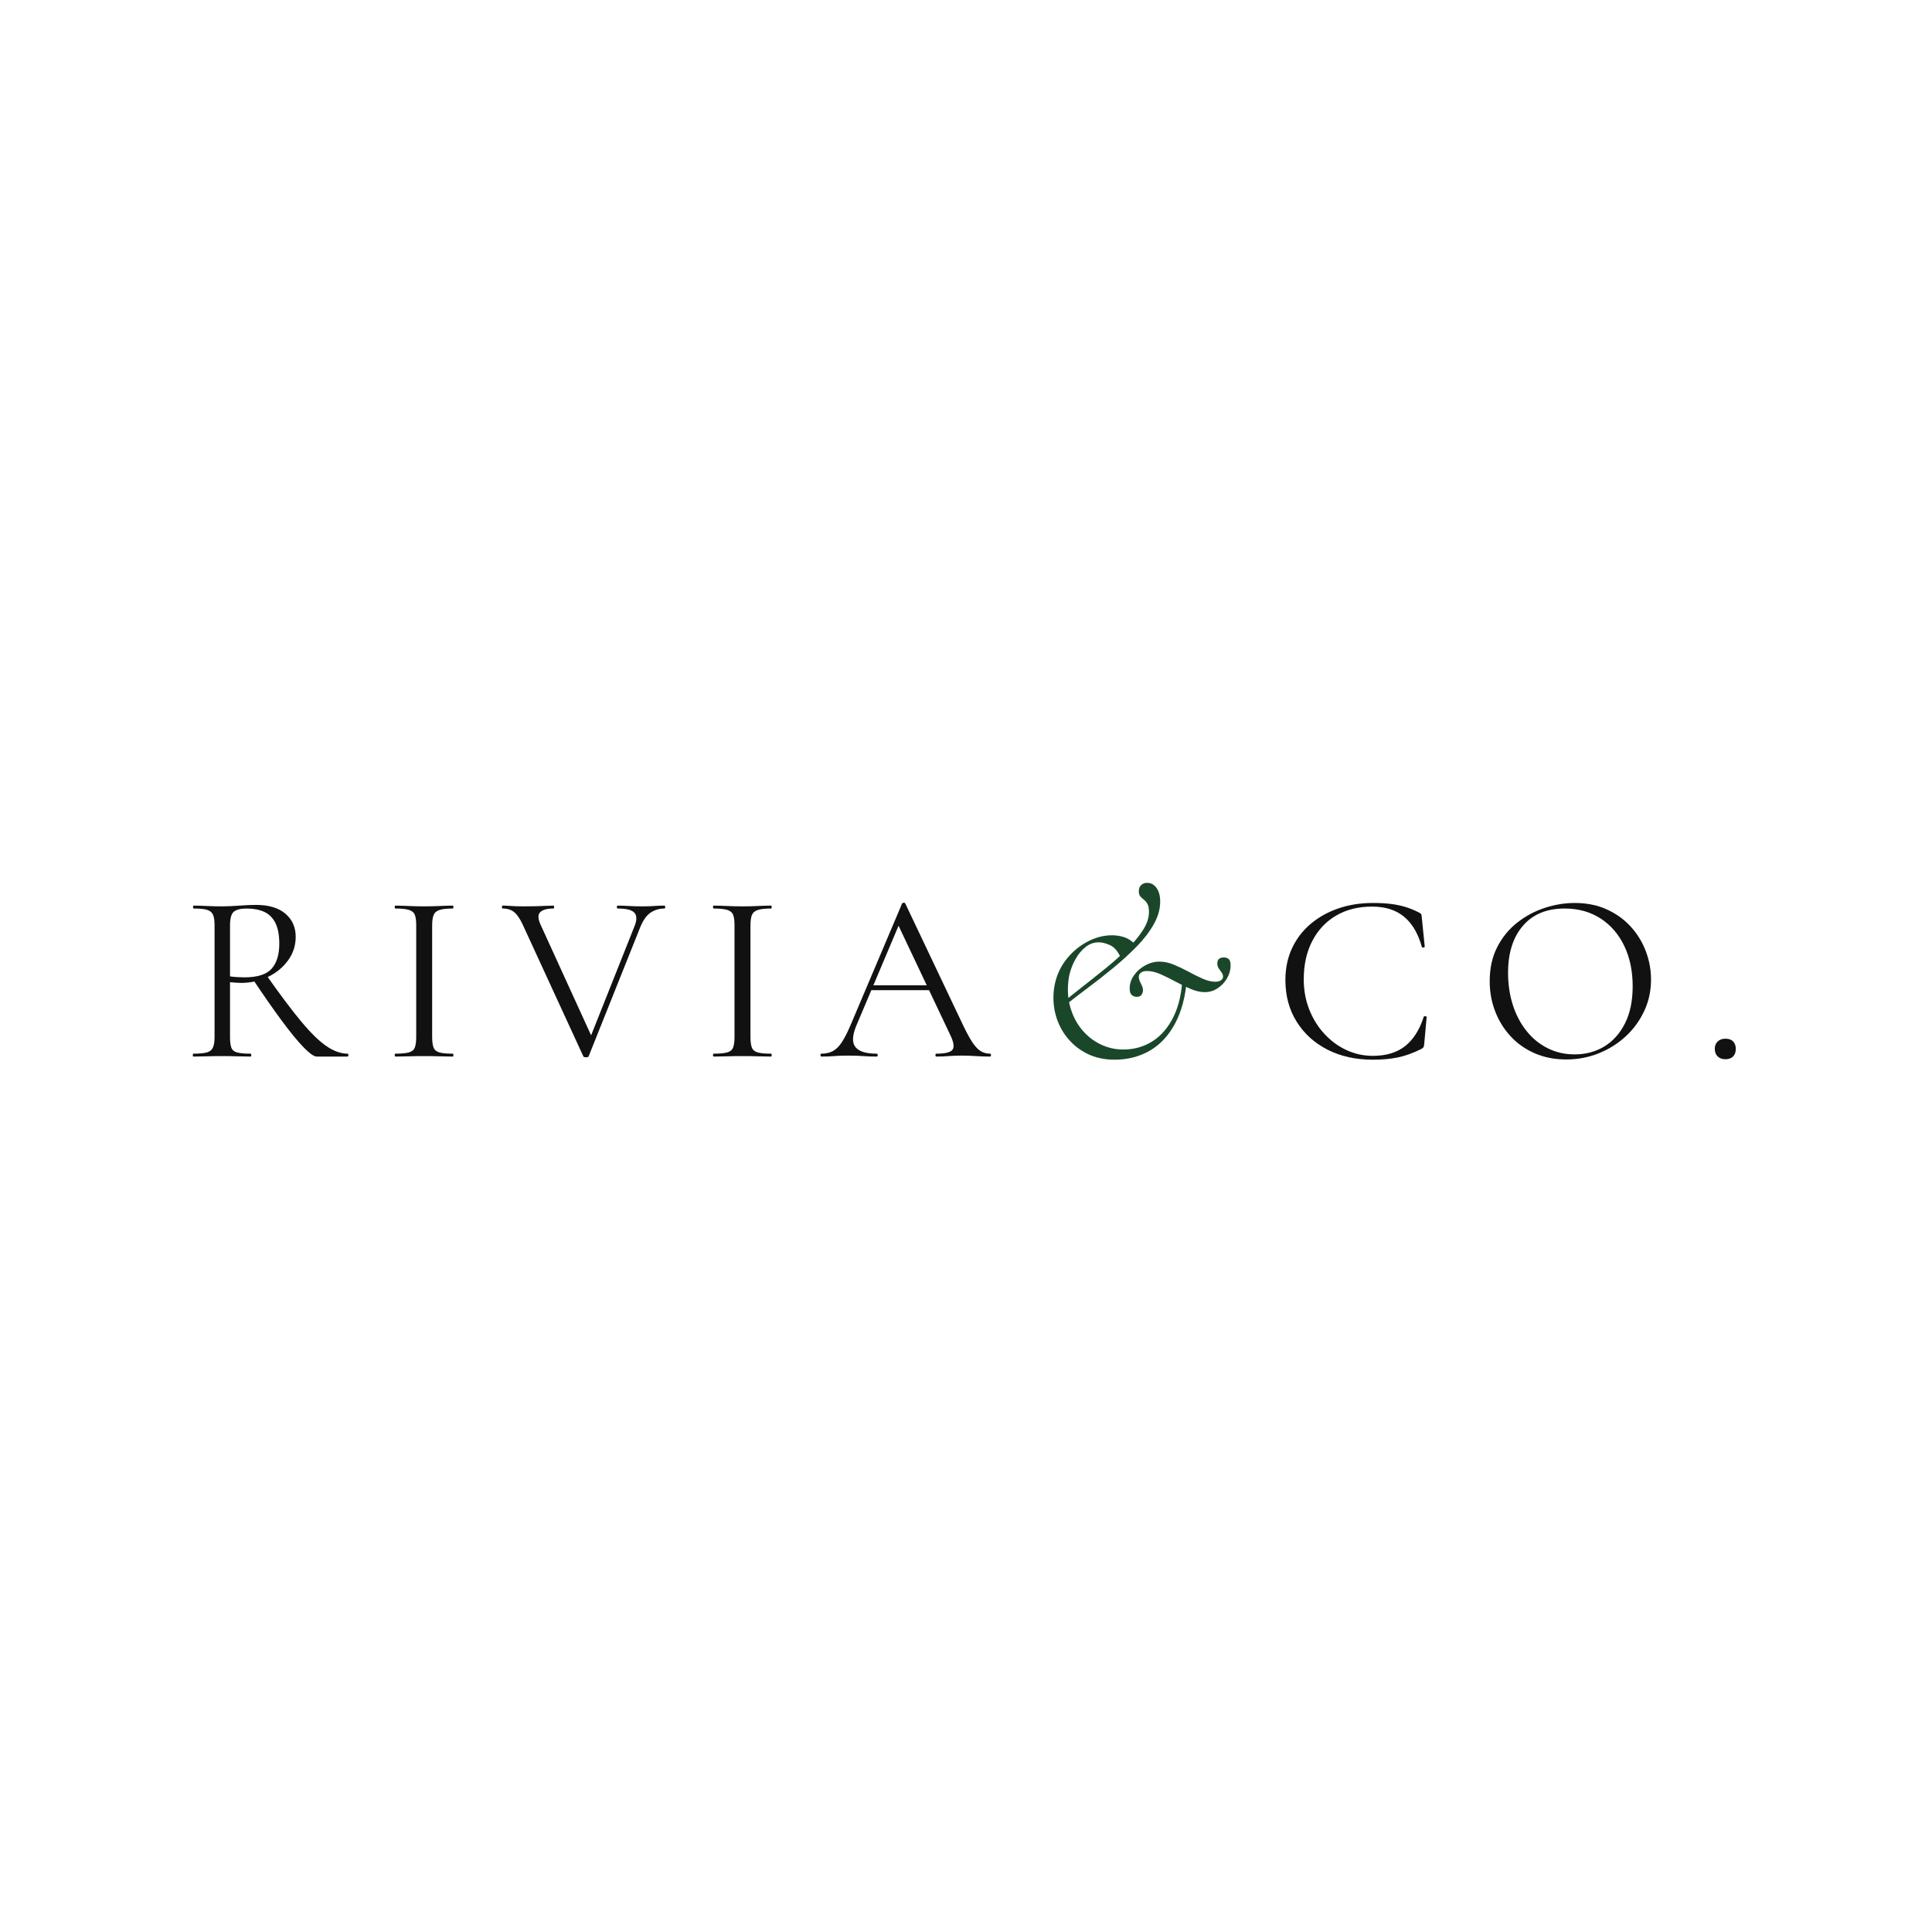
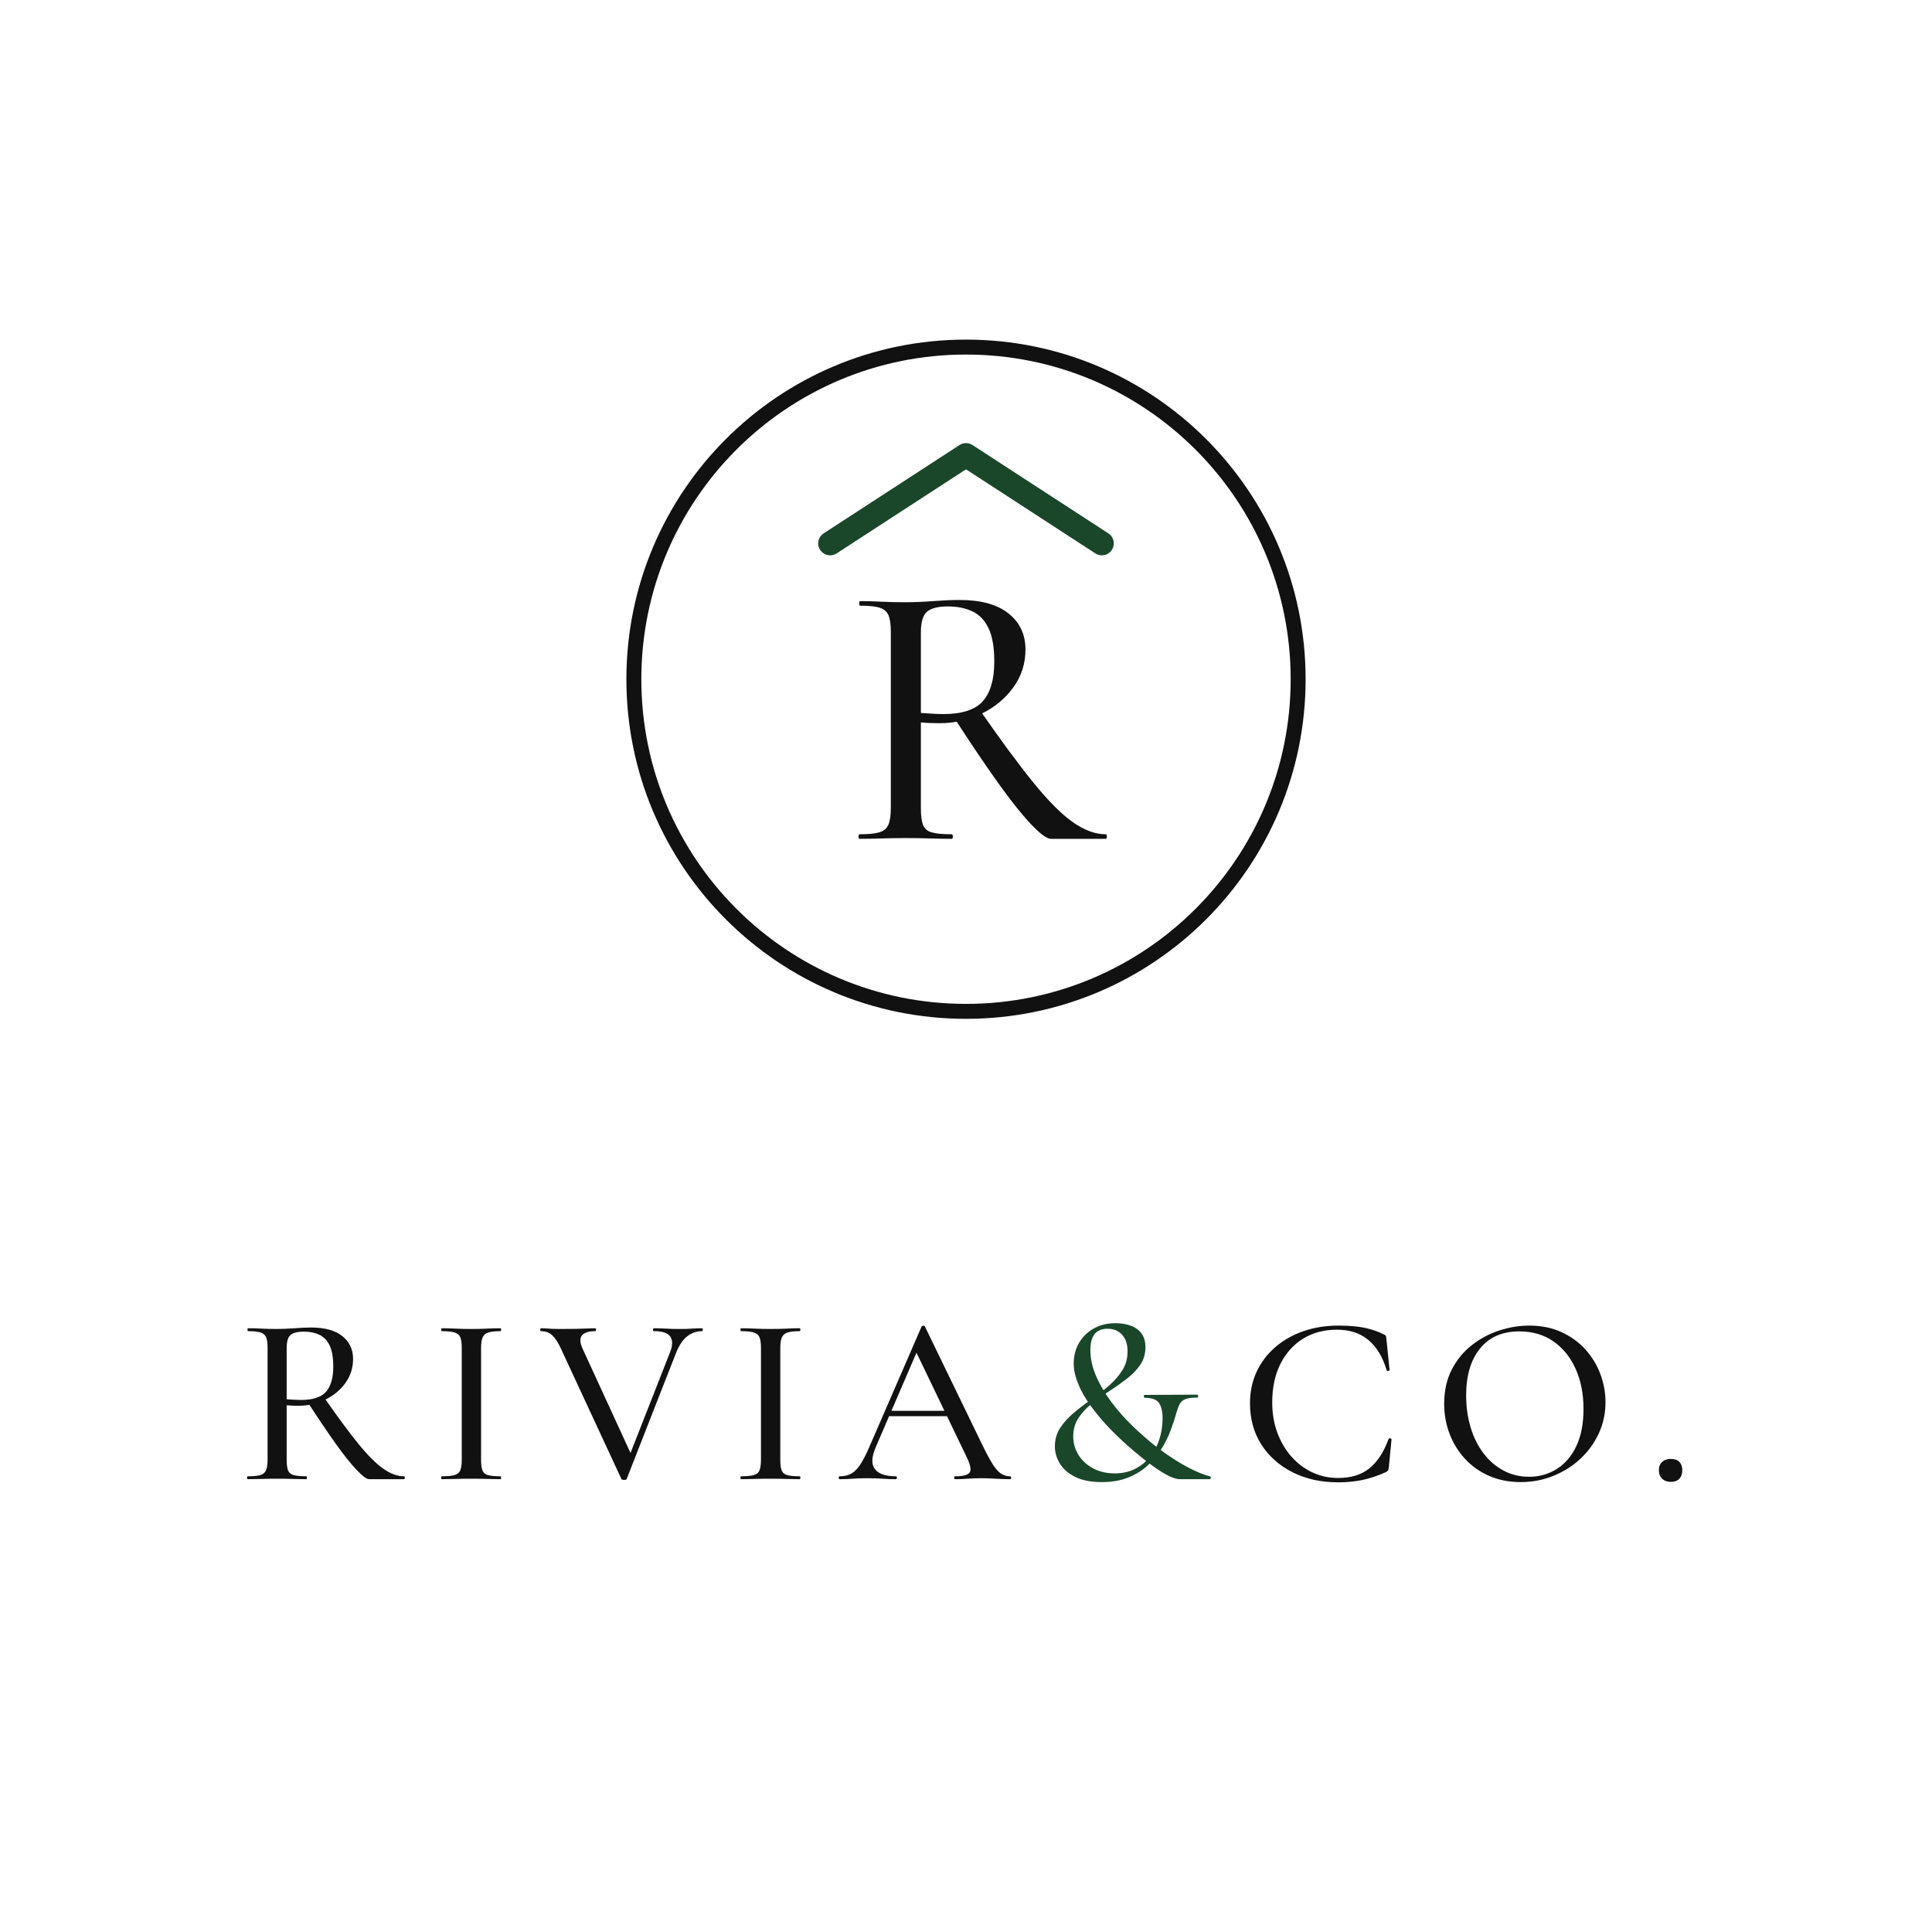
<svg xmlns="http://www.w3.org/2000/svg" viewBox="0 0 512 512" width="512" height="512">
  <rect width="512" height="512" fill="#ffffff" />
-   <path d="M83.933 280.0Q82.845 280.0 80.445 277.536Q78.045 275.072 74.621 270.432Q71.197 265.792 66.973 259.456L70.557 258.368Q75.997 266.112 79.805 270.688Q83.613 275.264 86.525 277.248Q89.437 279.232 92.125 279.232Q92.317 279.232 92.317 279.616Q92.317 280.0 92.125 280.0Q88.925 280.0 86.909 280.0Q84.893 280.0 83.933 280.0ZM67.805 239.808Q72.925 239.808 75.645 242.144Q78.365 244.48 78.365 248.256Q78.365 251.712 76.349 254.496Q74.333 257.28 71.037 258.88Q67.741 260.48 63.837 260.48Q63.197 260.48 62.397 260.416Q61.597 260.352 60.957 260.288V274.816Q60.957 276.672 61.309 277.632Q61.661 278.592 62.845 278.912Q64.029 279.232 66.397 279.232Q66.589 279.232 66.589 279.616Q66.589 280.0 66.397 280.0Q64.861 280.0 62.973 279.936Q61.085 279.872 58.845 279.872Q56.733 279.872 54.781 279.936Q52.829 280.0 51.229 280.0Q51.101 280.0 51.101 279.616Q51.101 279.232 51.229 279.232Q53.597 279.232 54.781 278.912Q55.965 278.592 56.413 277.632Q56.861 276.672 56.861 274.816V245.184Q56.861 243.328 56.445 242.4Q56.029 241.472 54.877 241.12Q53.725 240.768 51.357 240.768Q51.165 240.768 51.165 240.384Q51.165 240.0 51.357 240.0Q52.893 240.0 54.813 240.096Q56.733 240.192 58.845 240.192Q60.829 240.192 63.421 240.0Q66.013 239.808 67.805 239.808ZM74.013 250.112Q74.013 246.592 72.957 244.544Q71.901 242.496 69.981 241.632Q68.061 240.768 65.373 240.768Q63.005 240.768 61.981 241.6Q60.957 242.432 60.957 245.312V258.752Q61.853 258.88 62.877 258.944Q63.901 259.008 64.733 259.008Q69.917 259.008 71.965 256.736Q74.013 254.464 74.013 250.112Z" fill="#111111" />
-   <path d="M114.525 274.816Q114.525 276.672 114.909 277.632Q115.293 278.592 116.477 278.912Q117.661 279.232 119.965 279.232Q120.157 279.232 120.157 279.616Q120.157 280.0 119.965 280.0Q118.429 280.0 116.541 279.936Q114.653 279.872 112.349 279.872Q110.237 279.872 108.285 279.936Q106.333 280.0 104.797 280.0Q104.605 280.0 104.605 279.616Q104.605 279.232 104.797 279.232Q107.101 279.232 108.317 278.912Q109.533 278.592 109.917 277.632Q110.301 276.672 110.301 274.816V245.184Q110.301 243.328 109.917 242.4Q109.533 241.472 108.317 241.12Q107.101 240.768 104.797 240.768Q104.605 240.768 104.605 240.384Q104.605 240.0 104.797 240.0Q106.333 240.0 108.285 240.096Q110.237 240.192 112.349 240.192Q114.653 240.192 116.573 240.096Q118.493 240.0 119.965 240.0Q120.157 240.0 120.157 240.384Q120.157 240.768 119.965 240.768Q117.661 240.768 116.477 241.152Q115.293 241.536 114.909 242.496Q114.525 243.456 114.525 245.312Z" fill="#111111" />
-   <path d="M176.093 240.0Q176.285 240.0 176.285 240.384Q176.285 240.768 176.093 240.768Q174.045 240.768 172.413 241.856Q170.781 242.944 169.629 245.824L155.997 279.936Q155.933 280.192 155.325 280.192Q154.717 280.192 154.589 279.936L138.653 245.312Q137.565 242.88 136.381 241.824Q135.197 240.768 133.213 240.768Q133.021 240.768 133.021 240.384Q133.021 240.0 133.213 240.0Q134.109 240.0 134.941 240.064Q135.773 240.128 136.669 240.16Q137.565 240.192 138.525 240.192Q140.445 240.192 141.917 240.16Q143.389 240.128 144.541 240.064Q145.693 240.0 146.653 240.0Q146.845 240.0 146.845 240.384Q146.845 240.768 146.653 240.768Q144.157 240.768 143.165 241.728Q142.173 242.688 143.261 245.056L157.085 275.328L155.101 278.272L168.157 245.44Q169.117 243.072 168.157 241.92Q167.197 240.768 163.677 240.768Q163.485 240.768 163.485 240.384Q163.485 240.0 163.677 240.0Q165.277 240.0 166.685 240.096Q168.093 240.192 170.397 240.192Q172.253 240.192 173.373 240.096Q174.493 240.0 176.093 240.0Z" fill="#111111" />
-   <path d="M198.877 274.816Q198.877 276.672 199.261 277.632Q199.645 278.592 200.829 278.912Q202.013 279.232 204.317 279.232Q204.509 279.232 204.509 279.616Q204.509 280.0 204.317 280.0Q202.781 280.0 200.893 279.936Q199.005 279.872 196.701 279.872Q194.589 279.872 192.637 279.936Q190.685 280.0 189.149 280.0Q188.957 280.0 188.957 279.616Q188.957 279.232 189.149 279.232Q191.453 279.232 192.669 278.912Q193.885 278.592 194.269 277.632Q194.653 276.672 194.653 274.816V245.184Q194.653 243.328 194.269 242.4Q193.885 241.472 192.669 241.12Q191.453 240.768 189.149 240.768Q188.957 240.768 188.957 240.384Q188.957 240.0 189.149 240.0Q190.685 240.0 192.637 240.096Q194.589 240.192 196.701 240.192Q199.005 240.192 200.925 240.096Q202.845 240.0 204.317 240.0Q204.509 240.0 204.509 240.384Q204.509 240.768 204.317 240.768Q202.013 240.768 200.829 241.152Q199.645 241.536 199.261 242.496Q198.877 243.456 198.877 245.312Z" fill="#111111" />
-   <path d="M230.045 262.4 230.685 261.12H247.645L248.093 262.4ZM262.365 279.232Q262.621 279.232 262.621 279.616Q262.621 280.0 262.365 280.0Q260.509 280.0 258.589 279.872Q256.669 279.744 254.877 279.744Q252.893 279.744 251.421 279.872Q249.949 280.0 248.157 280.0Q247.901 280.0 247.901 279.616Q247.901 279.232 248.157 279.232Q251.549 279.232 252.381 278.24Q253.213 277.248 251.933 274.496L237.725 244.48L239.325 242.496L226.909 271.872Q225.309 275.776 226.717 277.504Q228.125 279.232 232.285 279.232Q232.605 279.232 232.605 279.616Q232.605 280.0 232.285 280.0Q230.365 280.0 228.765 279.872Q227.165 279.744 224.733 279.744Q222.429 279.744 221.053 279.872Q219.677 280.0 217.693 280.0Q217.437 280.0 217.437 279.616Q217.437 279.232 217.693 279.232Q219.421 279.232 220.701 278.56Q221.981 277.888 223.101 276.192Q224.221 274.496 225.565 271.296L239.069 239.424Q239.197 239.232 239.517 239.232Q239.837 239.232 239.901 239.424L255.005 271.232Q256.477 274.368 257.629 276.128Q258.781 277.888 259.901 278.56Q261.021 279.232 262.365 279.232Z" fill="#111111" />
-   <path d="M295.366 280.829Q291.219 280.829 287.971 279.171Q284.722 277.512 282.545 274.643Q280.367 271.775 279.572 268.18Q278.778 264.586 279.538 260.785Q280.367 256.983 282.717 254.08Q285.068 251.177 288.247 249.518Q291.427 247.859 294.675 247.859Q296.403 247.859 297.958 248.378Q299.514 248.896 300.758 250.209L296.956 253.665Q295.85 251.246 294.191 250.486Q292.532 249.725 291.15 249.725Q289.284 249.725 287.729 250.935Q286.173 252.145 285.033 254.149Q283.892 256.154 283.34 258.573Q282.579 262.858 283.512 266.452Q284.445 270.047 286.554 272.673Q288.662 275.3 291.565 276.717Q294.468 278.134 297.647 278.134Q302.002 278.134 305.458 275.922Q308.914 273.71 311.022 269.39Q313.13 265.07 313.407 258.642L314.582 259.057Q314.029 266.314 311.437 271.187Q308.845 276.06 304.698 278.445Q300.55 280.829 295.366 280.829ZM282.164 266.522 281.473 265.83Q283.892 263.826 286.899 261.476Q289.906 259.126 293.016 256.603Q296.127 254.08 298.719 251.523Q301.311 248.965 302.9 246.477Q304.49 243.988 304.49 241.708Q304.49 240.325 304.11 239.599Q303.73 238.874 303.177 238.459Q302.624 238.044 302.209 237.56Q301.795 237.076 301.795 236.178Q301.795 235.141 302.417 234.554Q303.039 233.966 304.006 233.966Q305.527 233.966 306.495 235.314Q307.462 236.662 307.462 238.943Q307.462 241.915 305.769 244.922Q304.076 247.928 301.276 250.797Q298.477 253.665 295.124 256.43Q291.772 259.195 288.385 261.718Q284.998 264.241 282.164 266.522ZM301.242 264.172Q300.481 264.172 299.928 263.688Q299.375 263.204 299.375 261.96Q299.375 260.093 300.516 258.469Q301.656 256.845 303.488 255.843Q305.32 254.84 307.255 254.84Q309.121 254.84 311.057 255.635Q312.992 256.43 314.962 257.501Q316.932 258.573 318.729 259.368Q320.526 260.163 322.047 260.163Q323.014 260.163 323.567 259.782Q324.12 259.402 324.12 258.849Q324.12 258.227 323.74 257.709Q323.36 257.19 322.98 256.637Q322.6 256.084 322.6 255.324Q322.6 254.495 323.049 254.115Q323.498 253.734 324.397 253.734Q325.088 253.734 325.606 254.149Q326.125 254.564 326.125 255.877Q326.125 257.605 325.192 259.229Q324.259 260.854 322.703 261.891Q321.148 262.927 319.282 262.927Q317.554 262.927 315.584 262.098Q313.614 261.268 311.575 260.163Q309.536 259.057 307.601 258.193Q305.665 257.329 303.937 257.329Q302.9 257.329 302.348 257.778Q301.795 258.227 301.795 258.78Q301.795 259.471 302.071 260.059Q302.348 260.646 302.624 261.234Q302.9 261.821 302.9 262.513Q302.9 262.996 302.555 263.584Q302.209 264.172 301.242 264.172Z" fill="#1a472a" />
-   <path d="M363.811 239.296Q366.499 239.296 368.579 239.552Q370.659 239.808 372.451 240.352Q374.243 240.896 376.099 241.856Q376.547 242.112 376.643 242.272Q376.739 242.432 376.803 243.264L377.571 250.88Q377.571 251.008 377.251 251.104Q376.931 251.2 376.803 250.944Q375.331 245.632 372.099 242.944Q368.867 240.256 363.619 240.256Q358.179 240.256 354.115 242.624Q350.051 244.992 347.779 249.344Q345.507 253.696 345.507 259.584Q345.507 263.808 346.947 267.488Q348.387 271.168 350.947 273.952Q353.507 276.736 356.803 278.272Q360.099 279.808 363.811 279.808Q369.123 279.808 372.387 277.216Q375.651 274.624 377.315 269.44Q377.379 269.248 377.731 269.312Q378.083 269.376 378.083 269.504L377.443 276.544Q377.379 277.312 377.251 277.504Q377.123 277.696 376.739 277.952Q373.411 279.616 370.467 280.224Q367.523 280.832 363.811 280.832Q357.027 280.832 351.811 278.176Q346.595 275.52 343.619 270.752Q340.643 265.984 340.643 259.712Q340.643 255.104 342.371 251.36Q344.099 247.616 347.235 244.928Q350.371 242.24 354.595 240.768Q358.819 239.296 363.811 239.296Z" fill="#111111" />
-   <path d="M415.075 280.768Q410.467 280.768 406.723 279.136Q402.979 277.504 400.323 274.624Q397.667 271.744 396.227 268.0Q394.787 264.256 394.787 260.032Q394.787 254.848 396.803 250.944Q398.819 247.04 402.147 244.448Q405.475 241.856 409.443 240.576Q413.411 239.296 417.315 239.296Q422.051 239.296 425.795 240.992Q429.539 242.688 432.163 245.568Q434.787 248.448 436.163 252.096Q437.539 255.744 437.539 259.584Q437.539 264.064 435.747 267.904Q433.955 271.744 430.851 274.624Q427.747 277.504 423.683 279.136Q419.619 280.768 415.075 280.768ZM417.315 279.424Q421.667 279.424 425.123 277.344Q428.579 275.264 430.627 271.232Q432.675 267.2 432.675 261.376Q432.675 255.36 430.467 250.72Q428.259 246.08 424.195 243.424Q420.131 240.768 414.627 240.768Q407.523 240.768 403.587 245.344Q399.651 249.92 399.651 257.792Q399.651 262.336 400.899 266.272Q402.147 270.208 404.515 273.184Q406.883 276.16 410.147 277.792Q413.411 279.424 417.315 279.424Z" fill="#111111" />
-   <path d="M457.251 280.704Q455.971 280.704 455.203 279.968Q454.435 279.232 454.435 277.952Q454.435 276.736 455.203 276.0Q455.971 275.264 457.251 275.264Q458.595 275.264 459.299 276.0Q460.003 276.736 460.003 277.952Q460.003 279.232 459.299 279.968Q458.595 280.704 457.251 280.704Z" fill="#111111" />
+   <circle cx="256.0" cy="180.0" r="88.02" fill="none" stroke="#111111" stroke-width="3.96" />
+   <path d="M220.0 144.0 L256.0 120.6 L292.0 144.0" fill="none" stroke="#1a472a" stroke-width="6.336" stroke-linecap="round" stroke-linejoin="round" />
+   <path d="M278.514 222.3Q276.902 222.3 273.222 218.419Q269.543 214.538 264.402 207.331Q259.262 200.124 252.81 190.145L259.564 188.028Q268.031 200.225 273.928 207.482Q279.825 214.74 284.361 217.915Q288.897 221.09 293.03 221.09Q293.332 221.09 293.332 221.695Q293.332 222.3 293.03 222.3Q287.385 222.3 283.806 222.3Q280.228 222.3 278.514 222.3ZM254.322 158.998Q262.79 158.998 267.275 162.576Q271.761 166.154 271.761 172.102Q271.761 177.746 268.535 182.182Q265.31 186.617 260.118 189.137Q254.927 191.657 248.98 191.657Q247.77 191.657 246.46 191.606Q245.15 191.556 244.041 191.455V214.135Q244.041 217.058 244.595 218.57Q245.15 220.082 246.914 220.586Q248.678 221.09 252.206 221.09Q252.508 221.09 252.508 221.695Q252.508 222.3 252.206 222.3Q249.686 222.3 246.662 222.199Q243.638 222.098 240.009 222.098Q236.582 222.098 233.457 222.199Q230.332 222.3 227.812 222.3Q227.51 222.3 227.51 221.695Q227.51 221.09 227.812 221.09Q231.239 221.09 233.003 220.586Q234.767 220.082 235.422 218.57Q236.078 217.058 236.078 214.135V167.465Q236.078 164.542 235.473 163.08Q234.868 161.618 233.154 161.064Q231.441 160.51 227.913 160.51Q227.711 160.51 227.711 159.905Q227.711 159.3 227.913 159.3Q230.433 159.3 233.507 159.451Q236.582 159.602 240.009 159.602Q243.234 159.602 247.266 159.3Q251.298 158.998 254.322 158.998ZM263.495 175.327Q263.495 169.682 261.983 166.507Q260.471 163.332 257.699 162.022Q254.927 160.711 251.198 160.711Q247.367 160.711 245.704 162.072Q244.041 163.433 244.041 167.666V188.935Q245.452 189.036 247.115 189.137Q248.778 189.238 249.988 189.238Q257.447 189.238 260.471 185.81Q263.495 182.383 263.495 175.327Z" fill="#111111" />
+   <path d="M97.856 392.0Q96.832 392.0 94.496 389.536Q92.16 387.072 88.896 382.496Q85.632 377.92 81.536 371.584L85.824 370.24Q91.2 377.984 94.944 382.592Q98.688 387.2 101.568 389.216Q104.448 391.232 107.072 391.232Q107.264 391.232 107.264 391.616Q107.264 392.0 107.072 392.0Q103.488 392.0 101.216 392.0Q98.944 392.0 97.856 392.0ZM82.496 351.808Q87.872 351.808 90.72 354.08Q93.568 356.352 93.568 360.128Q93.568 363.712 91.52 366.528Q89.472 369.344 86.176 370.944Q82.88 372.544 79.104 372.544Q78.336 372.544 77.504 372.512Q76.672 372.48 75.968 372.416V386.816Q75.968 388.672 76.32 389.632Q76.672 390.592 77.792 390.912Q78.912 391.232 81.152 391.232Q81.344 391.232 81.344 391.616Q81.344 392.0 81.152 392.0Q79.552 392.0 77.632 391.936Q75.712 391.872 73.408 391.872Q71.232 391.872 69.248 391.936Q67.264 392.0 65.664 392.0Q65.472 392.0 65.472 391.616Q65.472 391.232 65.664 391.232Q67.84 391.232 68.96 390.912Q70.08 390.592 70.496 389.632Q70.912 388.672 70.912 386.816V357.184Q70.912 355.328 70.528 354.4Q70.144 353.472 69.056 353.12Q67.968 352.768 65.728 352.768Q65.6 352.768 65.6 352.384Q65.6 352.0 65.728 352.0Q67.328 352.0 69.28 352.096Q71.232 352.192 73.408 352.192Q75.456 352.192 78.016 352.0Q80.576 351.808 82.496 351.808ZM88.32 362.176Q88.32 358.592 87.36 356.576Q86.4 354.56 84.64 353.728Q82.88 352.896 80.512 352.896Q78.08 352.896 77.024 353.76Q75.968 354.624 75.968 357.312V370.816Q76.864 370.88 77.92 370.944Q78.976 371.008 79.744 371.008Q84.48 371.008 86.4 368.832Q88.32 366.656 88.32 362.176Z" fill="#111111" />
+   <path d="M127.488 386.816Q127.488 388.672 127.84 389.632Q128.192 390.592 129.312 390.912Q130.432 391.232 132.672 391.232Q132.8 391.232 132.8 391.616Q132.8 392.0 132.672 392.0Q131.072 392.0 129.12 391.936Q127.168 391.872 124.864 391.872Q122.624 391.872 120.64 391.936Q118.656 392.0 117.056 392.0Q116.928 392.0 116.928 391.616Q116.928 391.232 117.056 391.232Q119.296 391.232 120.448 390.912Q121.6 390.592 121.984 389.632Q122.368 388.672 122.368 386.816V357.184Q122.368 355.328 121.984 354.4Q121.6 353.472 120.448 353.12Q119.296 352.768 117.056 352.768Q116.928 352.768 116.928 352.384Q116.928 352.0 117.056 352.0Q118.656 352.0 120.64 352.096Q122.624 352.192 124.864 352.192Q127.168 352.192 129.152 352.096Q131.136 352.0 132.672 352.0Q132.8 352.0 132.8 352.384Q132.8 352.768 132.672 352.768Q130.432 352.768 129.344 353.152Q128.256 353.536 127.872 354.496Q127.488 355.456 127.488 357.312Z" fill="#111111" />
+   <path d="M186.048 352.0Q186.24 352.0 186.24 352.384Q186.24 352.768 186.048 352.768Q183.872 352.768 182.112 354.144Q180.352 355.52 179.136 358.592L166.08 391.936Q166.016 392.192 165.408 392.192Q164.8 392.192 164.672 391.936L148.608 357.312Q147.52 354.944 146.336 353.856Q145.152 352.768 143.36 352.768Q143.168 352.768 143.168 352.384Q143.168 352.0 143.36 352.0Q144.192 352.0 144.896 352.064Q145.6 352.128 146.432 352.16Q147.264 352.192 148.48 352.192Q150.912 352.192 152.64 352.16Q154.368 352.128 155.584 352.064Q156.8 352.0 157.76 352.0Q157.952 352.0 157.952 352.384Q157.952 352.768 157.76 352.768Q155.2 352.768 154.24 353.888Q153.28 355.008 154.432 357.504L167.552 386.048L165.248 389.76L177.6 358.272Q178.624 355.648 177.632 354.208Q176.64 352.768 173.248 352.768Q173.056 352.768 173.056 352.384Q173.056 352.0 173.248 352.0Q174.912 352.0 176.416 352.096Q177.92 352.192 180.352 352.192Q182.208 352.192 183.328 352.096Q184.448 352.0 186.048 352.0Z" fill="#111111" />
+   <path d="M206.784 386.816Q206.784 388.672 207.136 389.632Q207.488 390.592 208.608 390.912Q209.728 391.232 211.968 391.232Q212.096 391.232 212.096 391.616Q212.096 392.0 211.968 392.0Q210.368 392.0 208.416 391.936Q206.464 391.872 204.16 391.872Q201.92 391.872 199.936 391.936Q197.952 392.0 196.352 392.0Q196.224 392.0 196.224 391.616Q196.224 391.232 196.352 391.232Q198.592 391.232 199.744 390.912Q200.896 390.592 201.28 389.632Q201.664 388.672 201.664 386.816V357.184Q201.664 355.328 201.28 354.4Q200.896 353.472 199.744 353.12Q198.592 352.768 196.352 352.768Q196.224 352.768 196.224 352.384Q196.224 352.0 196.352 352.0Q197.952 352.0 199.936 352.096Q201.92 352.192 204.16 352.192Q206.464 352.192 208.448 352.096Q210.432 352.0 211.968 352.0Q212.096 352.0 212.096 352.384Q212.096 352.768 211.968 352.768Q209.728 352.768 208.64 353.152Q207.552 353.536 207.168 354.496Q206.784 355.456 206.784 357.312Z" fill="#111111" />
+   <path d="M234.56 375.296 235.328 373.888H252.736L253.184 375.296ZM267.648 391.232Q267.968 391.232 267.968 391.616Q267.968 392.0 267.648 392.0Q265.792 392.0 263.84 391.872Q261.888 391.744 260.032 391.744Q257.984 391.744 256.48 391.872Q254.976 392.0 253.12 392.0Q252.864 392.0 252.864 391.616Q252.864 391.232 253.12 391.232Q256.256 391.232 256.96 390.24Q257.664 389.248 256.256 386.304L242.496 357.696L244.544 354.624L232.064 383.552Q230.4 387.456 231.872 389.344Q233.344 391.232 237.376 391.232Q237.696 391.232 237.696 391.616Q237.696 392.0 237.376 392.0Q235.456 392.0 233.856 391.872Q232.256 391.744 229.824 391.744Q227.456 391.744 226.016 391.872Q224.576 392.0 222.528 392.0Q222.272 392.0 222.272 391.616Q222.272 391.232 222.528 391.232Q224.256 391.232 225.536 390.56Q226.816 389.888 228.0 388.096Q229.184 386.304 230.592 382.976L244.224 351.552Q244.288 351.36 244.672 351.328Q245.056 351.296 245.12 351.552L260.48 383.232Q262.016 386.368 263.136 388.128Q264.256 389.888 265.344 390.56Q266.432 391.232 267.648 391.232Z" fill="#111111" />
+   <path d="M279.552 383.36Q279.552 380.544 280.96 378.4Q282.368 376.256 284.544 374.432Q286.72 372.608 289.184 370.88Q291.648 369.152 293.824 367.264Q296 365.376 297.408 363.168Q298.816 360.96 298.816 358.144Q298.816 355.264 297.344 353.696Q295.872 352.128 293.504 352.128Q291.264 352.128 290.112 353.504Q288.96 354.88 288.96 357.76Q288.96 361.152 290.464 364.64Q291.968 368.128 294.528 371.552Q297.088 374.976 300.352 378.112Q303.616 381.248 307.136 383.936Q311.36 387.072 314.88 388.896Q318.4 390.72 320.64 391.232Q320.896 391.296 320.864 391.648Q320.832 392.0 320.64 392.0Q319.04 392.0 316.896 392.0Q314.752 392.0 312.576 392.0Q311.808 392.0 310.528 391.488Q309.248 390.976 307.2 389.664Q305.152 388.352 302.08 385.856Q299.072 383.424 296.032 380.512Q292.992 377.6 290.464 374.432Q287.936 371.264 286.4 368.256Q285.568 366.464 285.056 364.768Q284.544 363.072 284.544 361.344Q284.544 358.336 285.92 355.936Q287.296 353.536 289.792 352.096Q292.288 350.656 295.68 350.656Q297.664 350.656 299.488 351.264Q301.312 351.872 302.432 353.28Q303.552 354.688 303.552 356.992Q303.552 359.68 302.176 361.696Q300.8 363.712 298.592 365.408Q296.384 367.104 293.952 368.672Q291.52 370.24 289.344 371.968Q287.168 373.696 285.792 375.808Q284.416 377.92 284.416 380.672Q284.416 383.296 285.792 385.536Q287.168 387.776 289.664 389.12Q292.16 390.464 295.488 390.464Q298.368 390.464 300.704 389.312Q303.04 388.16 304.704 386.144Q306.368 384.128 307.232 381.472Q308.096 378.816 308.096 375.808Q308.096 373.248 307.168 371.84Q306.24 370.432 303.36 370.432Q303.168 370.432 303.136 370.048Q303.104 369.664 303.36 369.664L317.312 369.6Q317.504 369.6 317.504 369.984Q317.504 370.368 317.312 370.368Q315.2 370.368 314.144 370.784Q313.088 371.2 312.608 372.128Q312.128 373.056 311.744 374.464Q311.168 376.576 310.24 379.04Q309.312 381.504 307.84 383.904Q306.368 386.304 304.192 388.32Q302.016 390.336 299.008 391.552Q296 392.768 291.968 392.768Q287.68 392.768 284.928 391.392Q282.176 390.016 280.864 387.84Q279.552 385.664 279.552 383.36Z" fill="#1a472a" />
+   <path d="M354.752 351.296Q357.184 351.296 359.264 351.52Q361.344 351.744 363.168 352.256Q364.992 352.768 366.656 353.6Q367.168 353.792 367.264 354.016Q367.36 354.24 367.424 355.008L368.256 363.072Q368.256 363.2 367.904 363.296Q367.552 363.392 367.488 363.136Q365.888 357.824 362.624 355.104Q359.36 352.384 354.304 352.384Q349.184 352.384 345.344 354.752Q341.504 357.12 339.328 361.44Q337.152 365.76 337.152 371.648Q337.152 376.0 338.496 379.648Q339.84 383.296 342.24 386.016Q344.64 388.736 347.808 390.208Q350.976 391.68 354.624 391.68Q359.744 391.68 362.912 389.12Q366.08 386.56 368.0 381.312Q368.128 381.12 368.448 381.184Q368.768 381.248 368.768 381.44L368.064 388.736Q368.0 389.504 367.84 389.696Q367.68 389.888 367.232 390.144Q363.968 391.616 360.992 392.224Q358.016 392.832 354.624 392.832Q347.84 392.832 342.56 390.176Q337.28 387.52 334.272 382.816Q331.264 378.112 331.264 371.904Q331.264 367.296 333.024 363.52Q334.784 359.744 337.984 356.992Q341.184 354.24 345.44 352.768Q349.696 351.296 354.752 351.296Z" fill="#111111" />
+   <path d="M403.008 392.768Q398.4 392.768 394.656 391.136Q390.912 389.504 388.256 386.624Q385.6 383.744 384.16 380.0Q382.72 376.256 382.72 372.032Q382.72 366.848 384.736 362.944Q386.752 359.04 390.08 356.448Q393.408 353.856 397.376 352.576Q401.344 351.296 405.248 351.296Q409.984 351.296 413.728 352.992Q417.472 354.688 420.096 357.568Q422.72 360.448 424.096 364.096Q425.472 367.744 425.472 371.584Q425.472 376.064 423.68 379.904Q421.888 383.744 418.784 386.624Q415.68 389.504 411.616 391.136Q407.552 392.768 403.008 392.768ZM405.248 391.36Q409.28 391.36 412.576 389.28Q415.872 387.2 417.76 383.2Q419.648 379.2 419.648 373.376Q419.648 367.424 417.568 362.784Q415.488 358.144 411.68 355.488Q407.872 352.832 402.624 352.832Q395.904 352.832 392.224 357.376Q388.544 361.92 388.544 369.792Q388.544 374.336 389.728 378.272Q390.912 382.208 393.152 385.152Q395.392 388.096 398.464 389.728Q401.536 391.36 405.248 391.36Z" fill="#111111" />
+   <path d="M442.752 392.704Q441.344 392.704 440.48 391.872Q439.616 391.04 439.616 389.568Q439.616 388.224 440.48 387.424Q441.344 386.624 442.752 386.624Q444.288 386.624 445.056 387.424Q445.824 388.224 445.824 389.568Q445.824 391.04 445.056 391.872Q444.288 392.704 442.752 392.704Z" fill="#111111" />
</svg>
